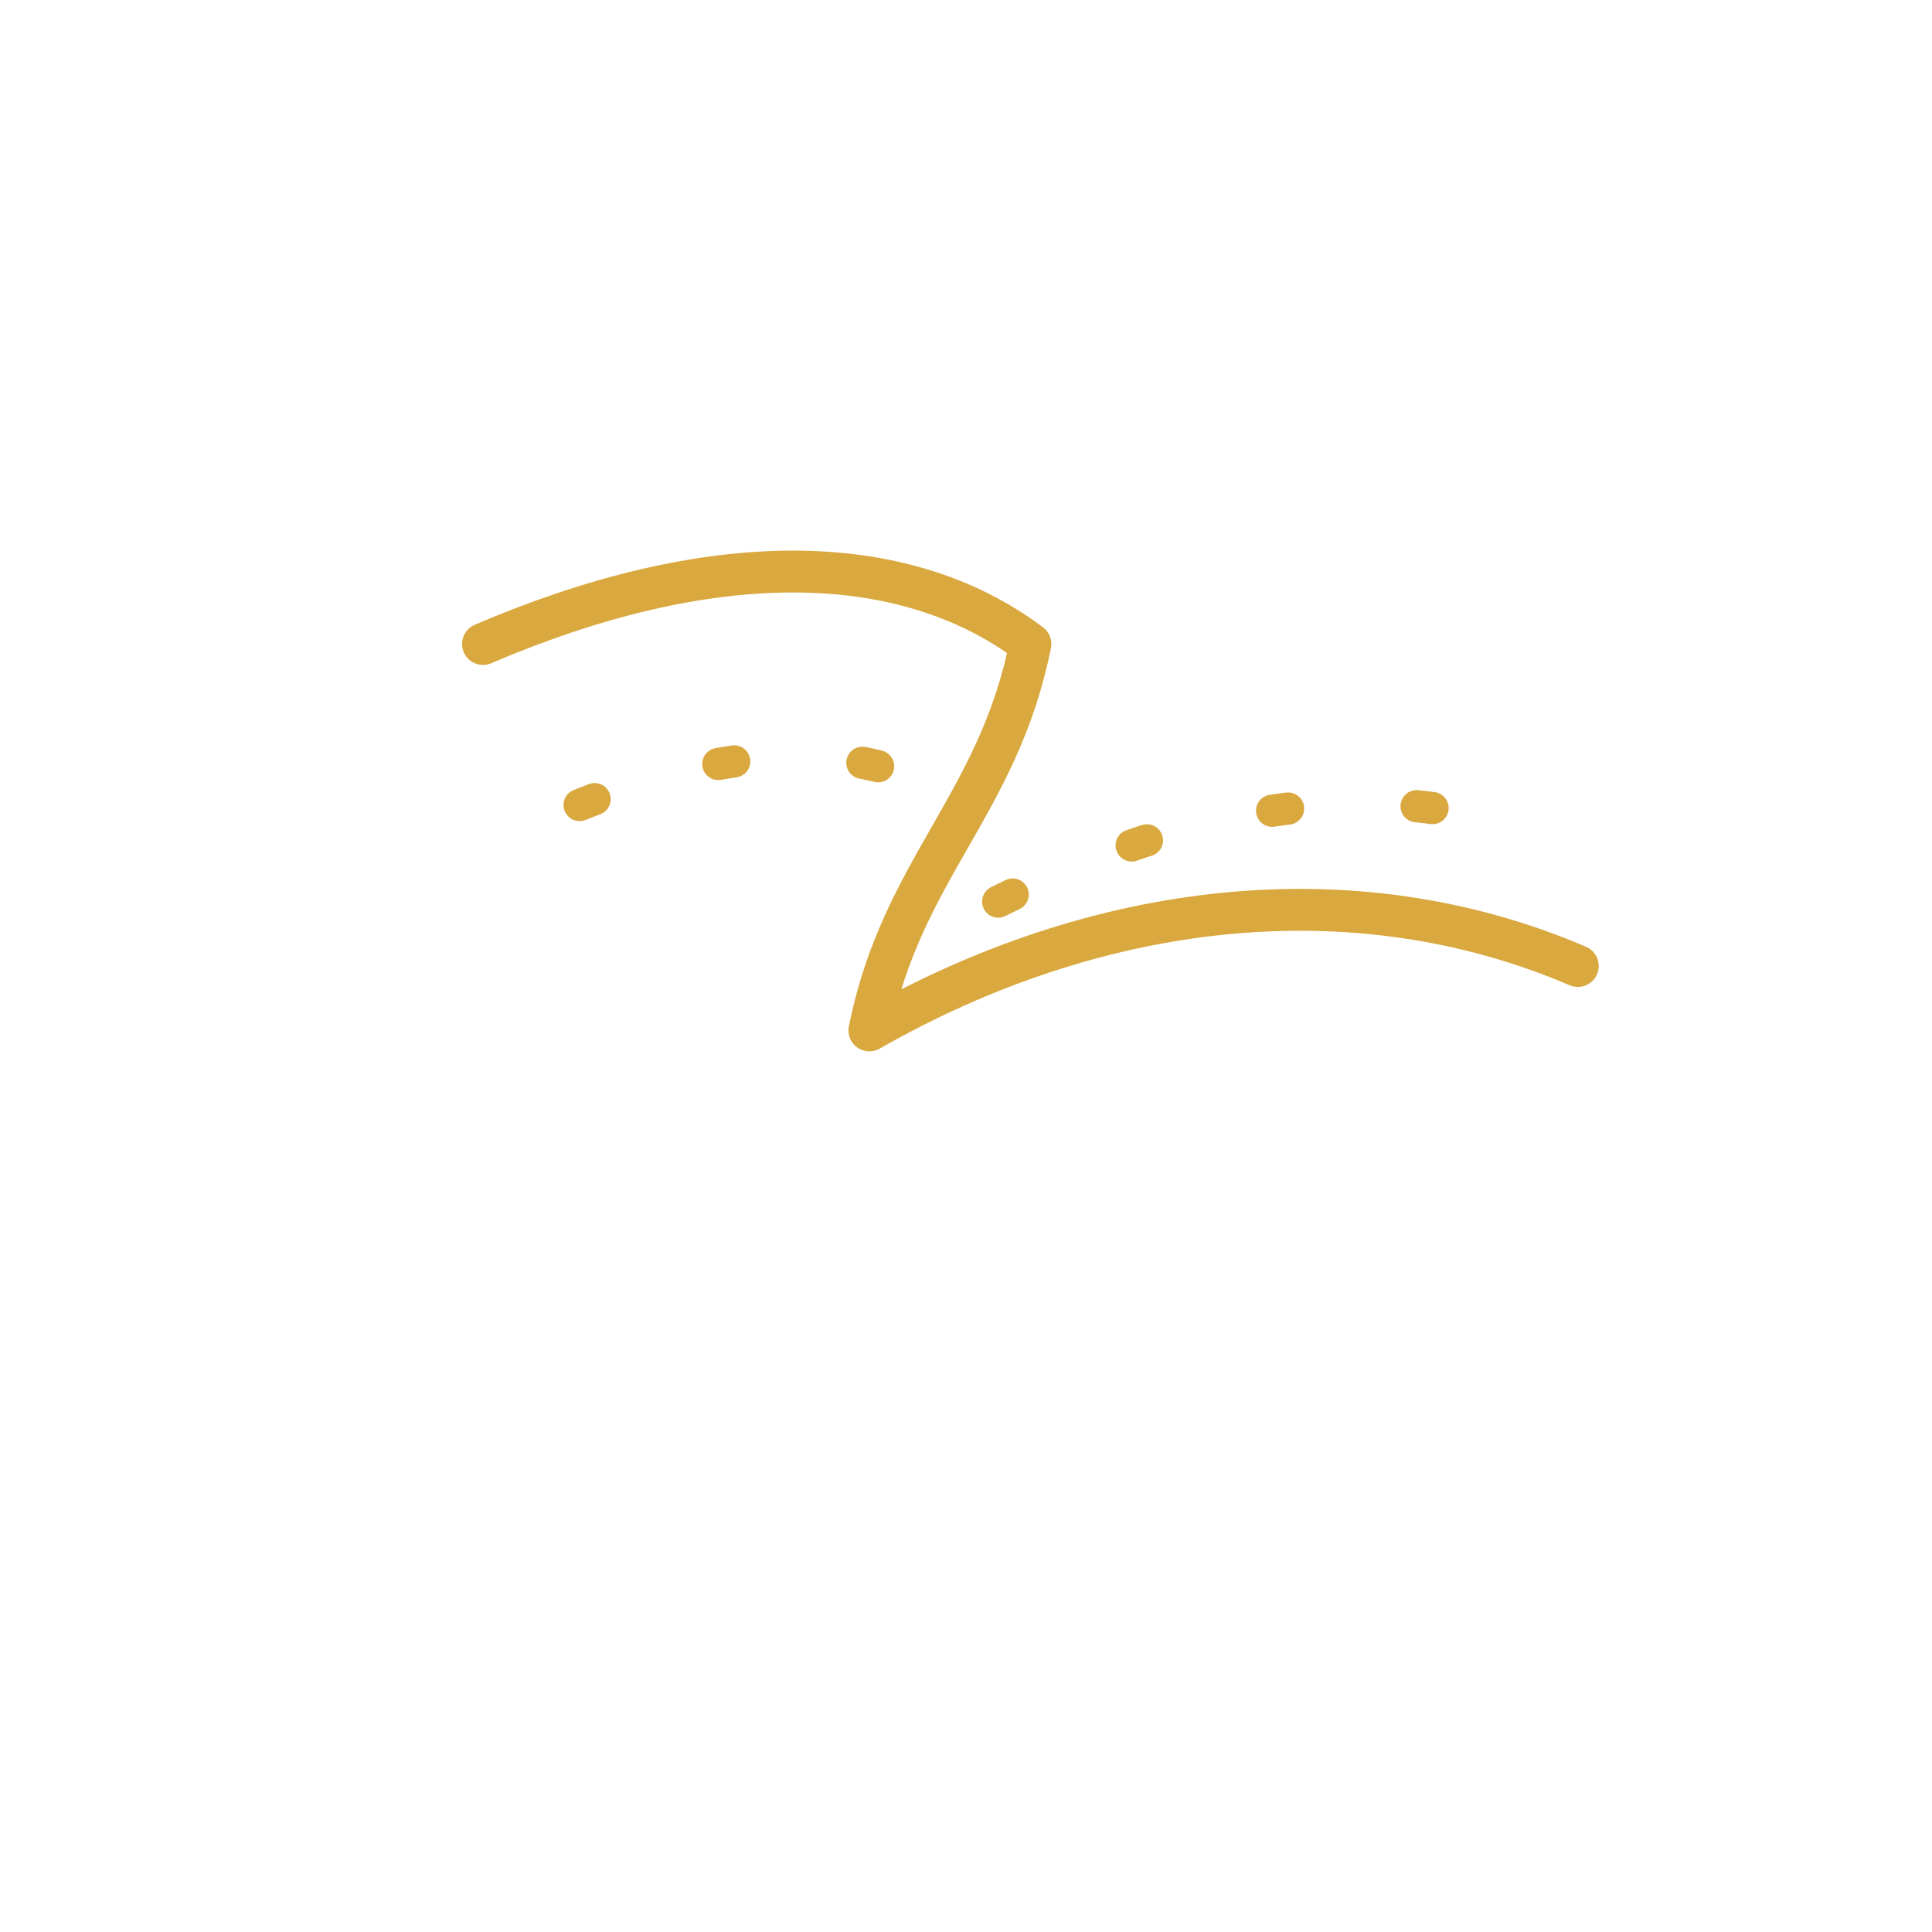
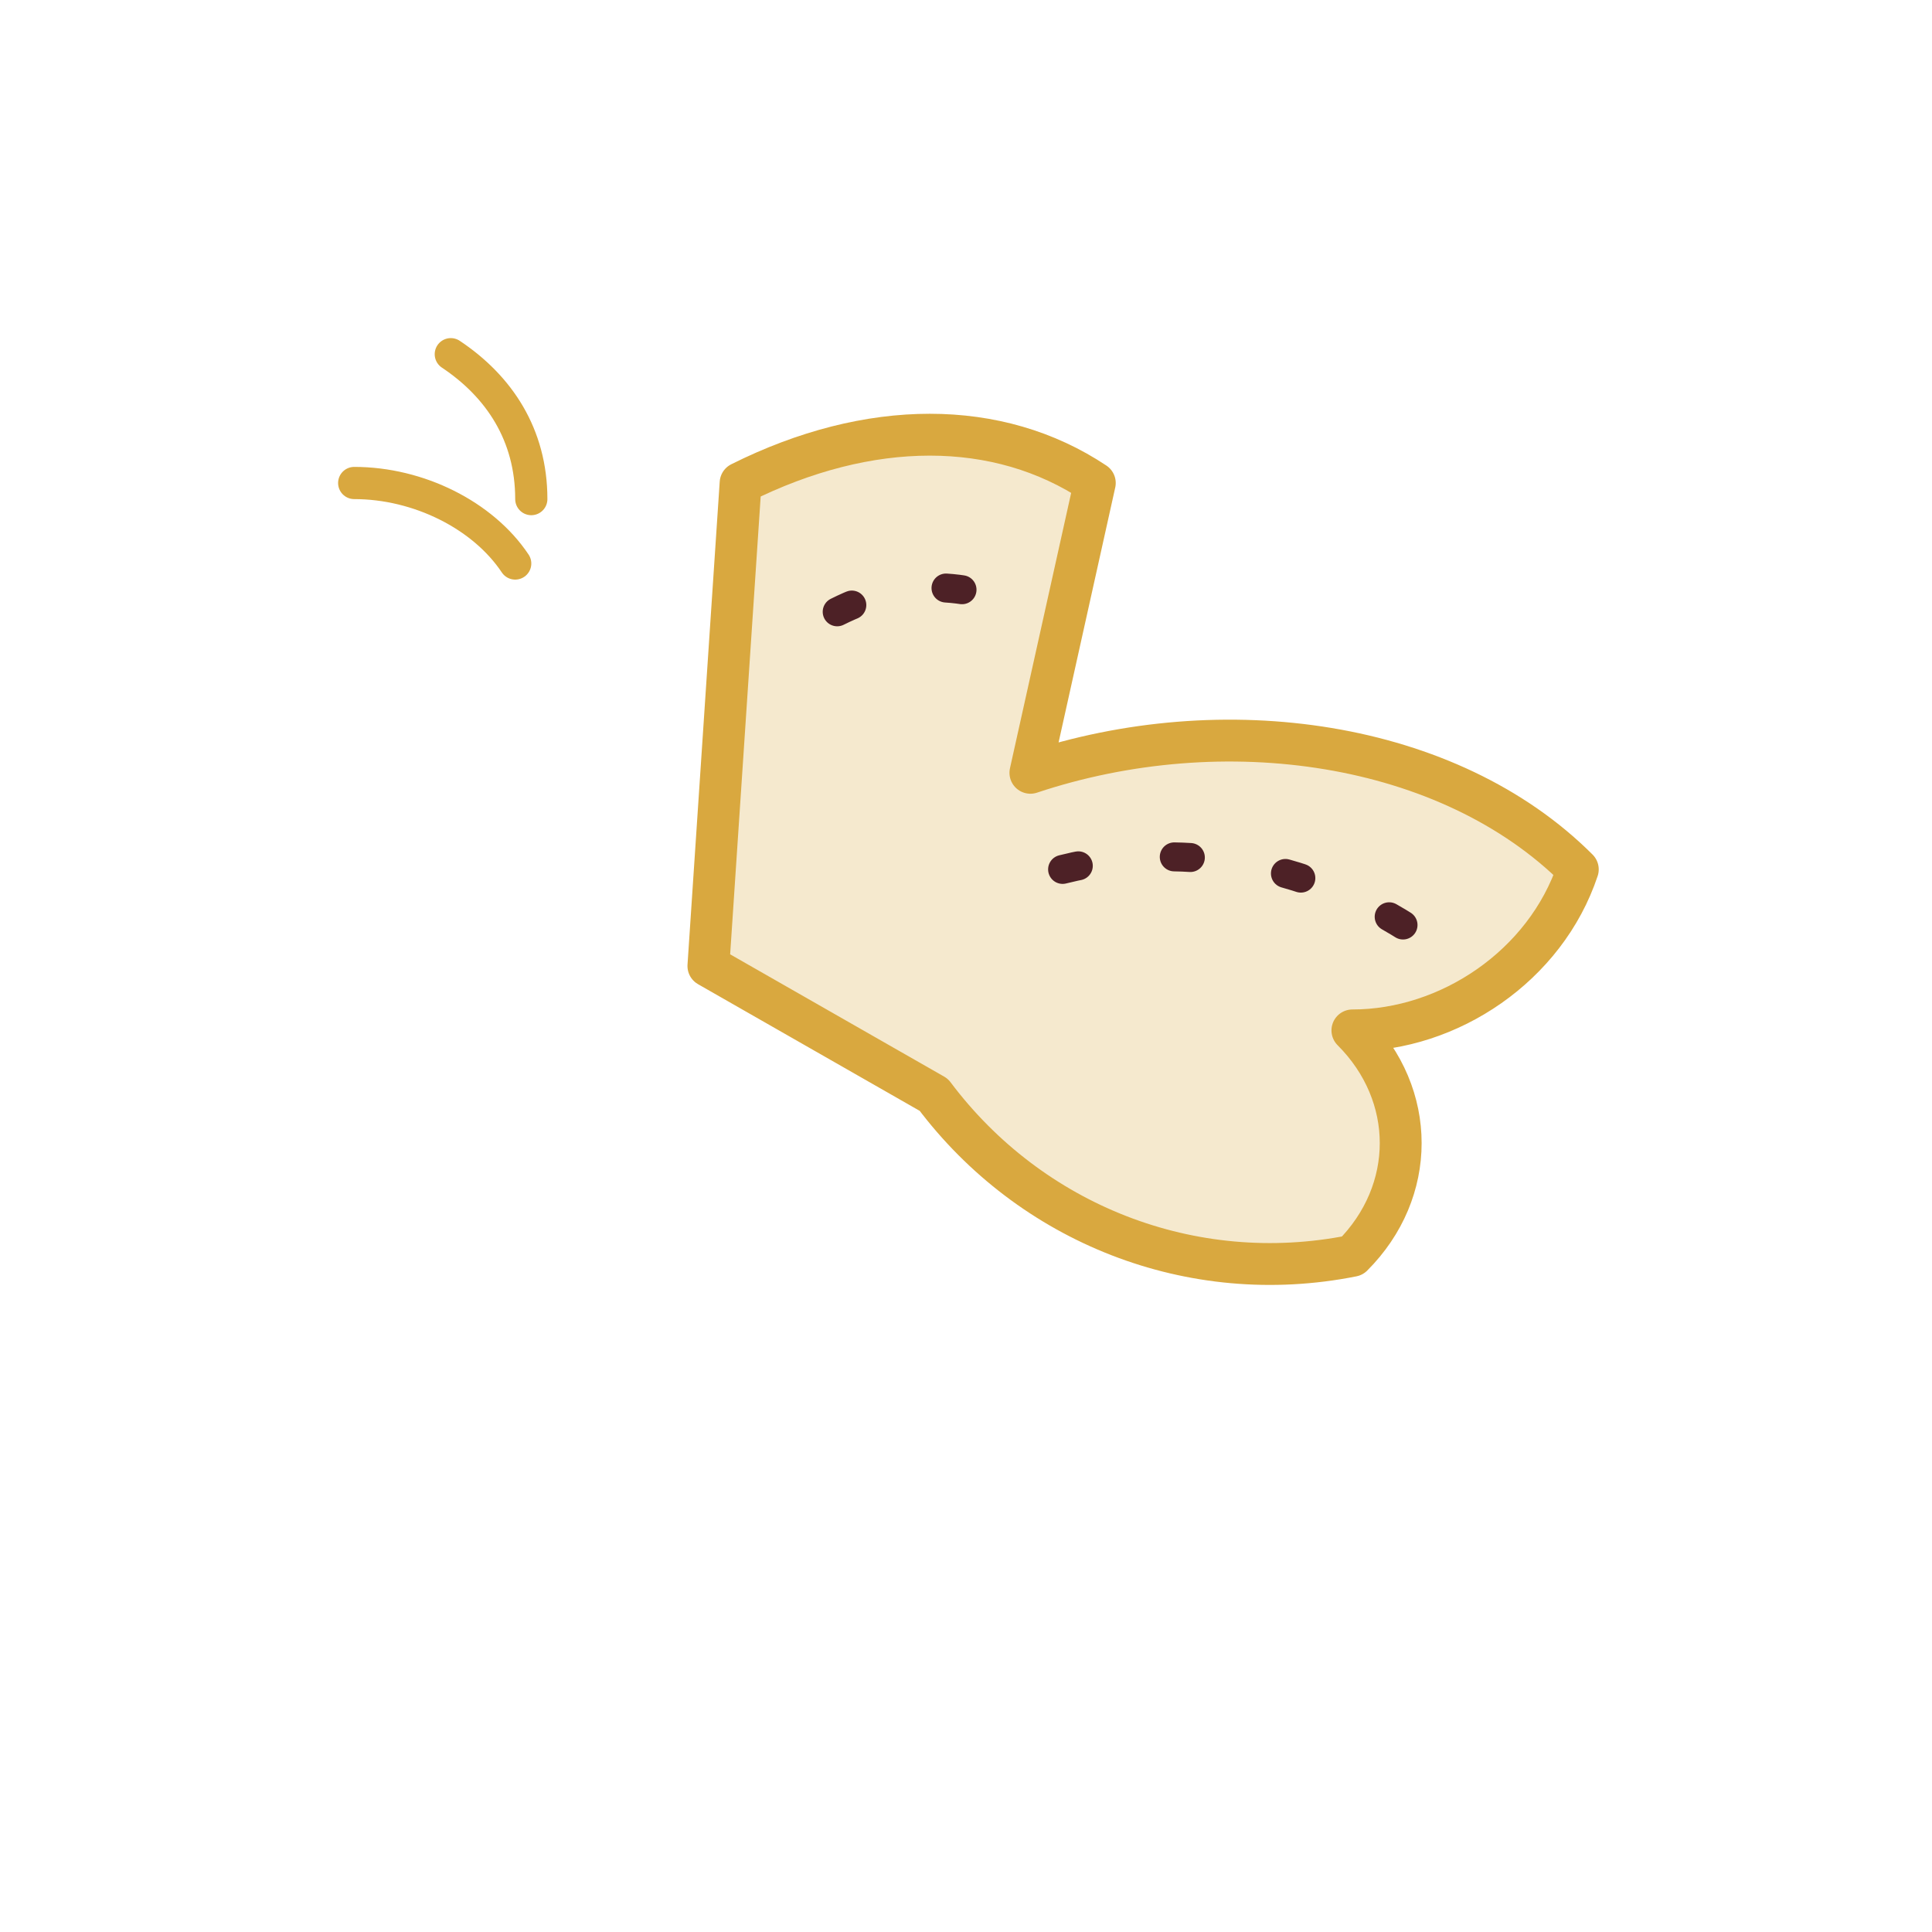
<svg xmlns="http://www.w3.org/2000/svg" viewBox="0 0 120 120">
-   <path d="M30 40 c14 -6 26 -6 34 0 c-2 10 -8 14 -10 24 c14 -8 30 -10 44 -4" fill="none" stroke="#d9a83f" stroke-width="2.6" stroke-linecap="round" stroke-linejoin="round" />
-   <path d="M36 50 c10 -4 18 -4 24 0 M62 56 c12 -6 24 -8 34 -4" fill="none" stroke="#d9a83f" stroke-width="2" stroke-linecap="round" stroke-linejoin="round" stroke-dasharray="1 8" />
+   <path d="M46 30 c8 -4 16 -4 22 0 l-4 18 c12 -4 26 -2 34 6 c-2 6 -8 10 -14 10 c4 4 4 10 0 14 c-10 2 -20 -2 -26 -10 l-14 -8 z" fill="#d9a83f" fill-opacity="0.25" stroke="#d9a83f" stroke-width="2.6" stroke-linecap="round" stroke-linejoin="round" />
+   <path d="M52 38 c4 -2 8 -2 12 0 M66 54 c8 -2 16 0 22 4" fill="none" stroke="#4d2126" stroke-width="1.8" stroke-linecap="round" stroke-linejoin="round" stroke-dasharray="1 6" />
+   <path d="M28 22 c3 2 5 5 5 9 M22 30 c4 0 8 2 10 5" fill="none" stroke="#d9a83f" stroke-width="2" stroke-linecap="round" stroke-linejoin="round" />
</svg>
